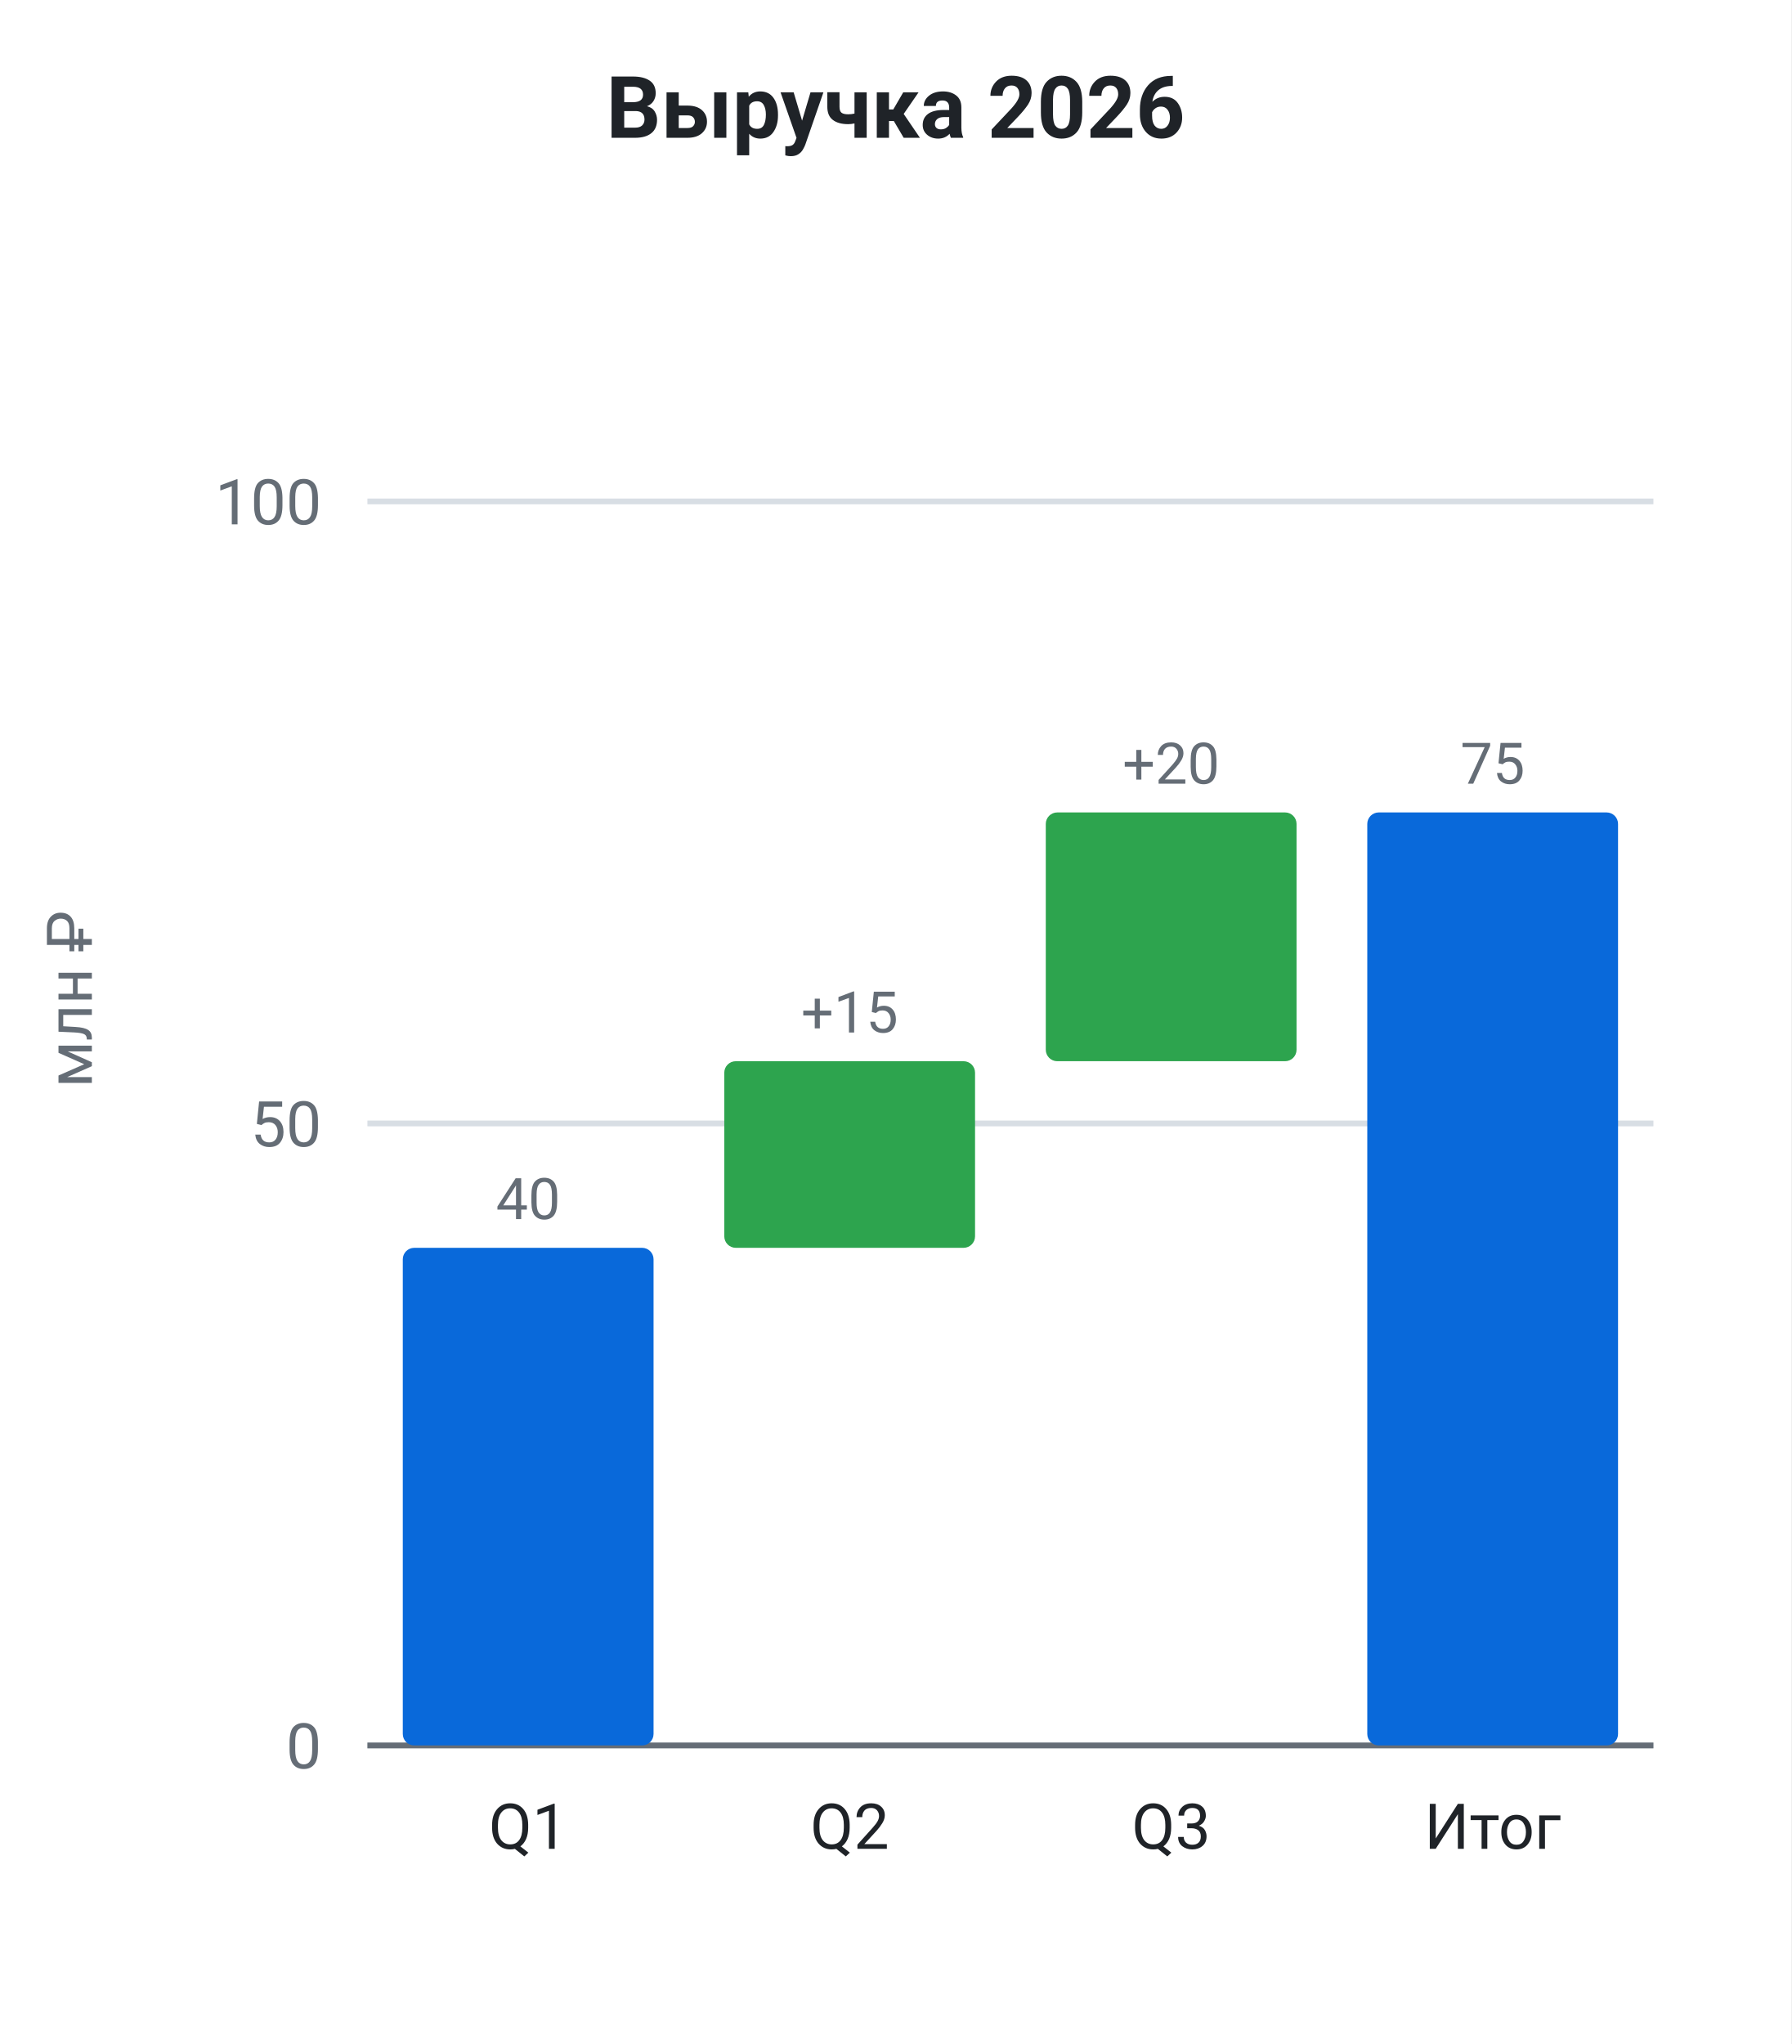
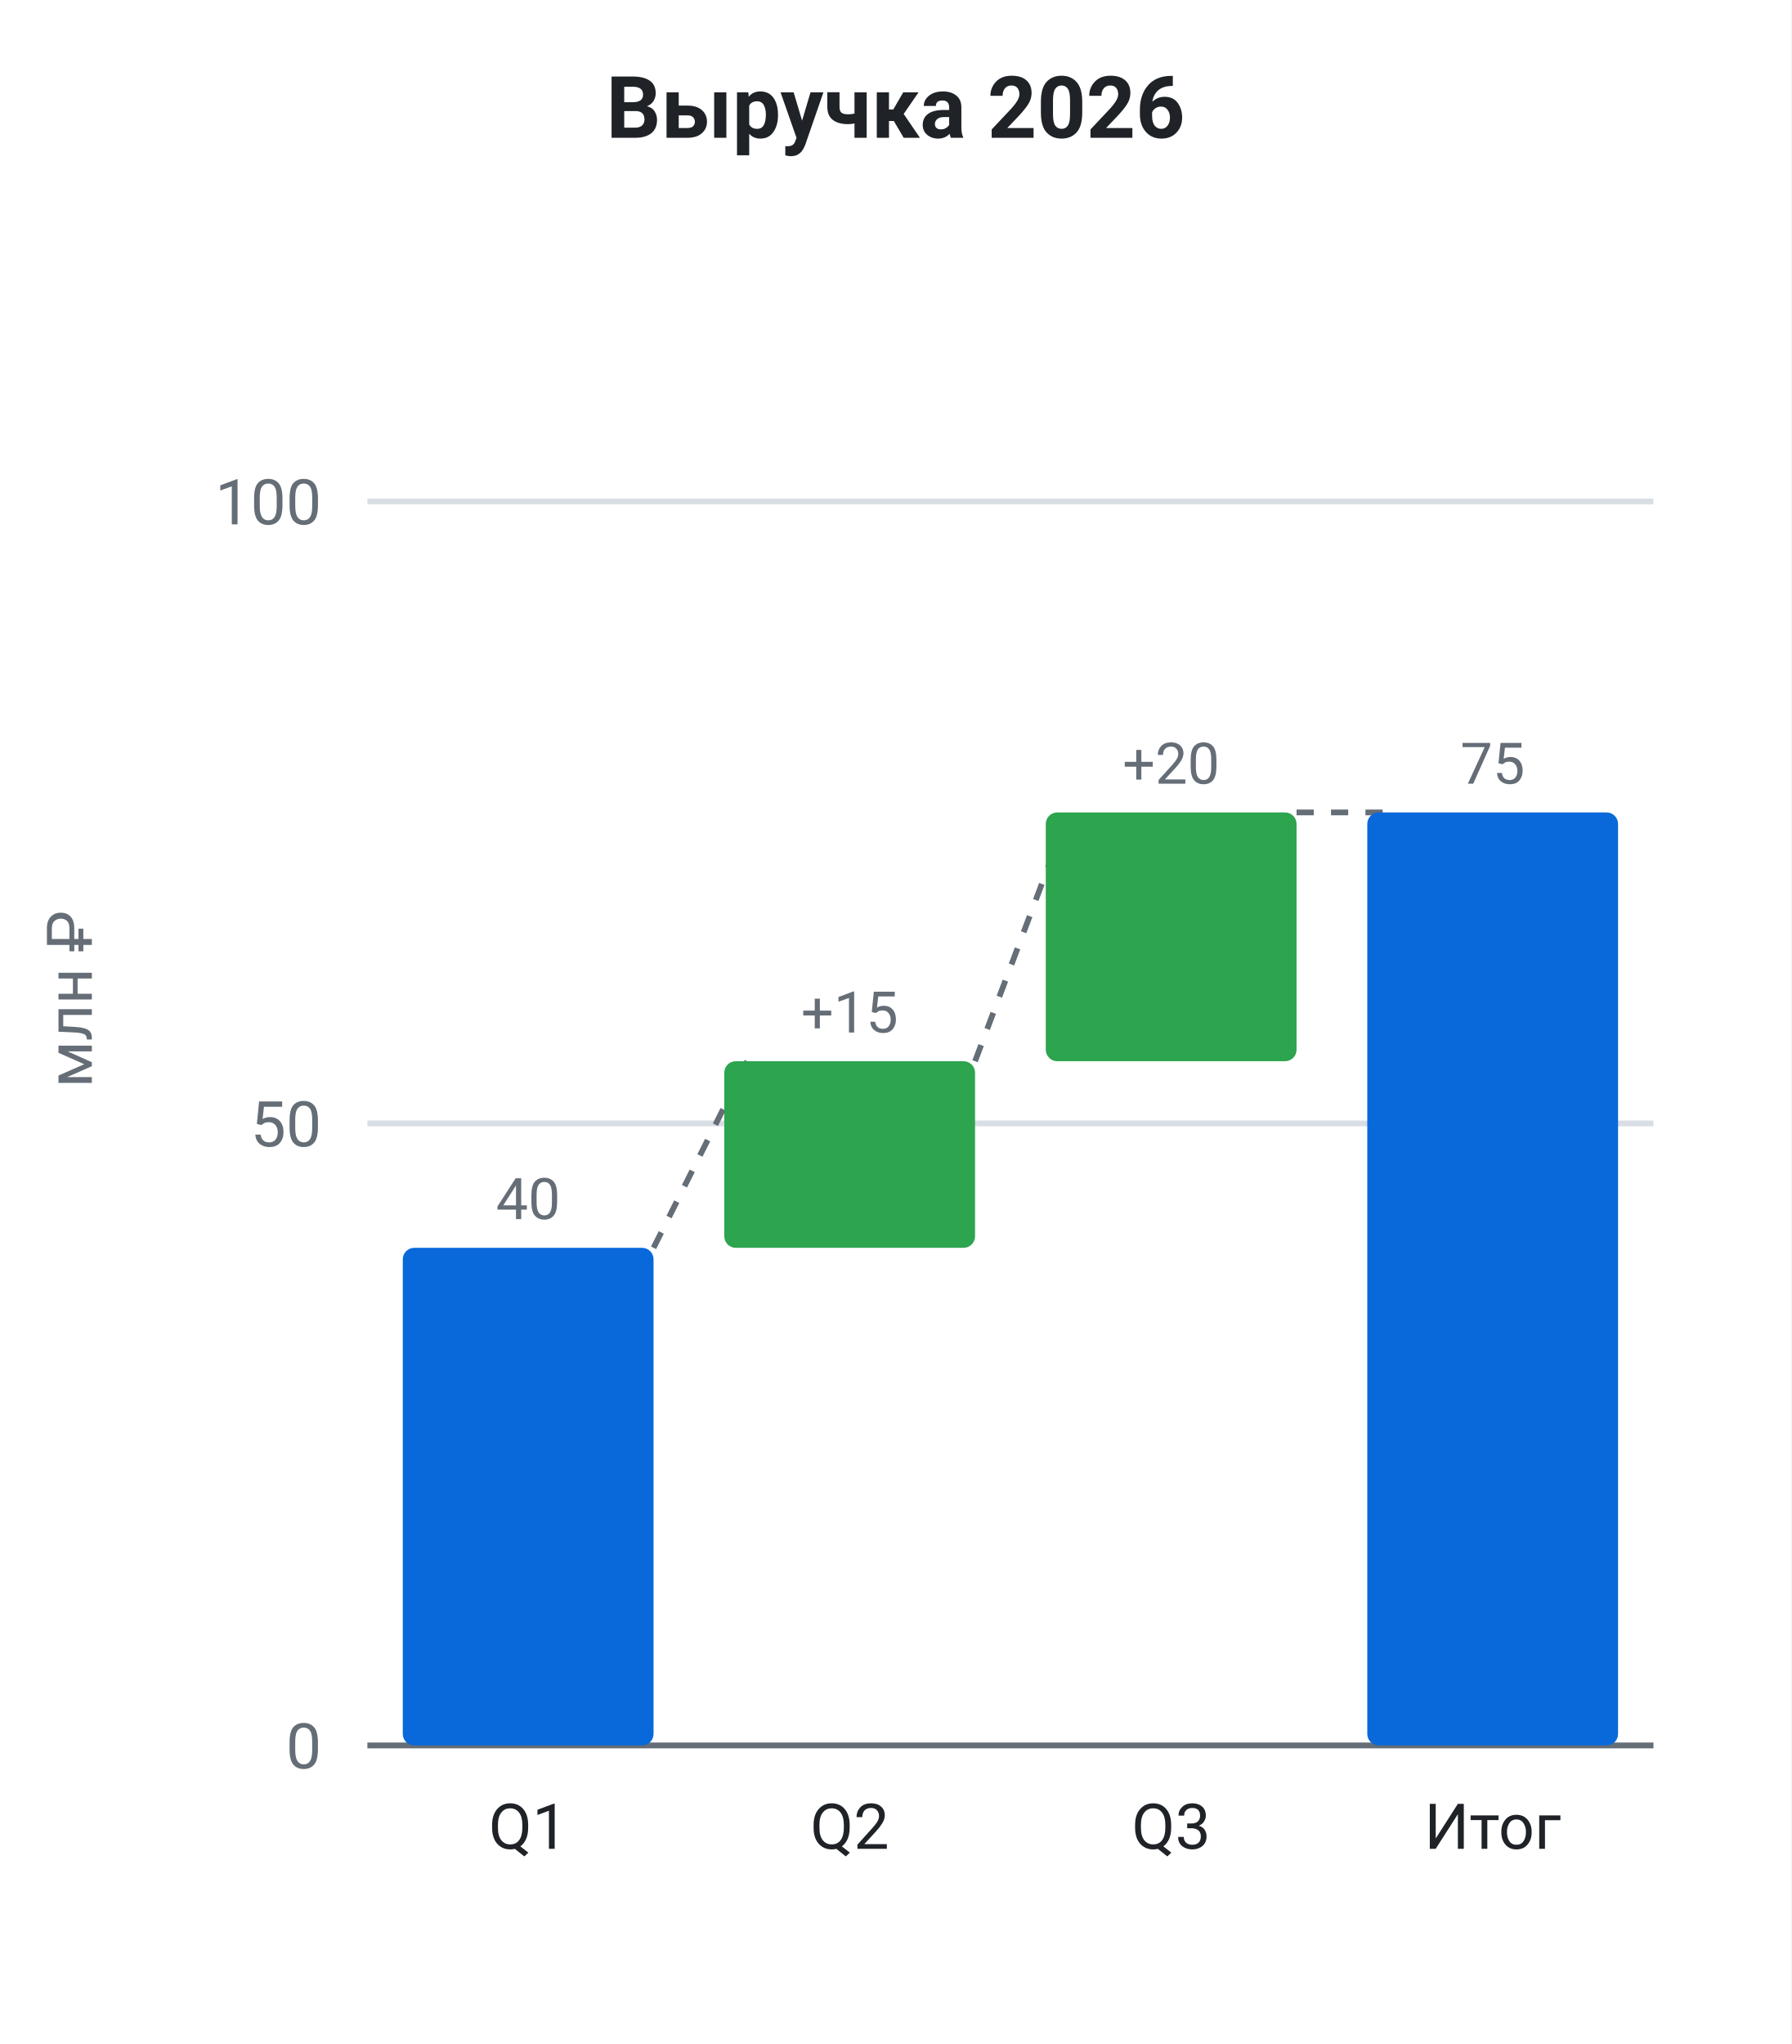
<svg xmlns="http://www.w3.org/2000/svg" viewBox="0 0 312 356" width="312" height="356" role="img" font-family="system-ui, -apple-system, &quot;Segoe UI&quot;, Roboto, sans-serif">
  <rect x="0" y="0" width="312" height="356" fill="#ffffff" />
  <text x="156" y="24" fill="#1f2328" font-size="15" text-anchor="middle" font-weight="600">Выручка 2026</text>
  <line x1="64" y1="304" x2="288" y2="304" stroke="#d8dee4" stroke-width="1" />
  <text x="56" y="308" fill="#656d76" font-size="11" text-anchor="end">0</text>
  <line x1="64" y1="195.67" x2="288" y2="195.67" stroke="#d8dee4" stroke-width="1" />
  <text x="56" y="199.67" fill="#656d76" font-size="11" text-anchor="end">50</text>
  <line x1="64" y1="87.33" x2="288" y2="87.33" stroke="#d8dee4" stroke-width="1" />
  <text x="56" y="91.33" fill="#656d76" font-size="11" text-anchor="end">100</text>
  <text x="16" y="174" fill="#656d76" font-size="11" text-anchor="middle" transform="rotate(-90 16 174)">млн ₽</text>
  <line x1="64" y1="304" x2="288" y2="304" stroke="#656d76" stroke-width="1" />
+   <line x1="113.84" y1="217.33" x2="130.16" y2="184.83" stroke="#656d76" stroke-width="1" stroke-dasharray="3 3" data-connector="1" />
+   <line x1="169.84" y1="184.83" x2="186.16" y2="141.5" stroke="#656d76" stroke-width="1" stroke-dasharray="3 3" data-connector="1" />
+   <line x1="225.84" y1="141.5" x2="242.16" y2="141.5" stroke="#656d76" stroke-width="1" stroke-dasharray="3 3" data-connector="1" />
  <rect x="70.16" y="217.33" width="43.68" height="86.67" fill="#0969da" rx="2" />
  <text x="92" y="212.33" fill="#656d76" font-size="10" text-anchor="middle">40</text>
  <text x="92" y="322" fill="#1f2328" font-size="11" text-anchor="middle">Q1</text>
  <rect x="126.16" y="184.83" width="43.68" height="32.5" fill="#2da44e" rx="2" />
  <text x="148" y="179.83" fill="#656d76" font-size="10" text-anchor="middle">+15</text>
  <text x="148" y="322" fill="#1f2328" font-size="11" text-anchor="middle">Q2</text>
  <rect x="182.16" y="141.5" width="43.68" height="43.33" fill="#2da44e" rx="2" />
  <text x="204" y="136.5" fill="#656d76" font-size="10" text-anchor="middle">+20</text>
  <text x="204" y="322" fill="#1f2328" font-size="11" text-anchor="middle">Q3</text>
  <rect x="238.16" y="141.5" width="43.68" height="162.5" fill="#0969da" rx="2" />
  <text x="260" y="136.5" fill="#656d76" font-size="10" text-anchor="middle">75</text>
  <text x="260" y="322" fill="#1f2328" font-size="11" text-anchor="middle">Итог</text>
</svg>
